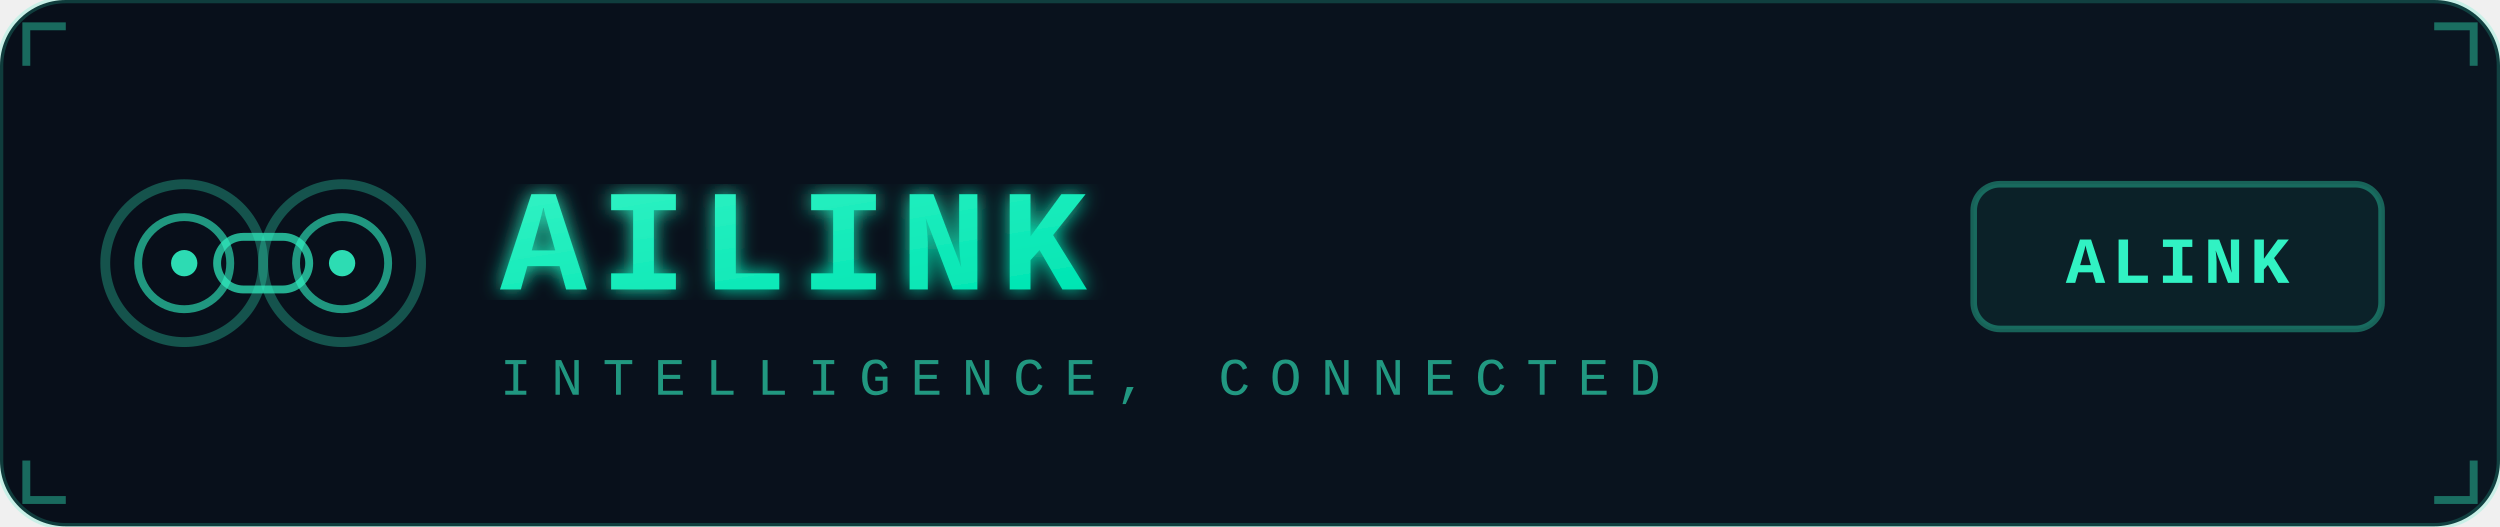
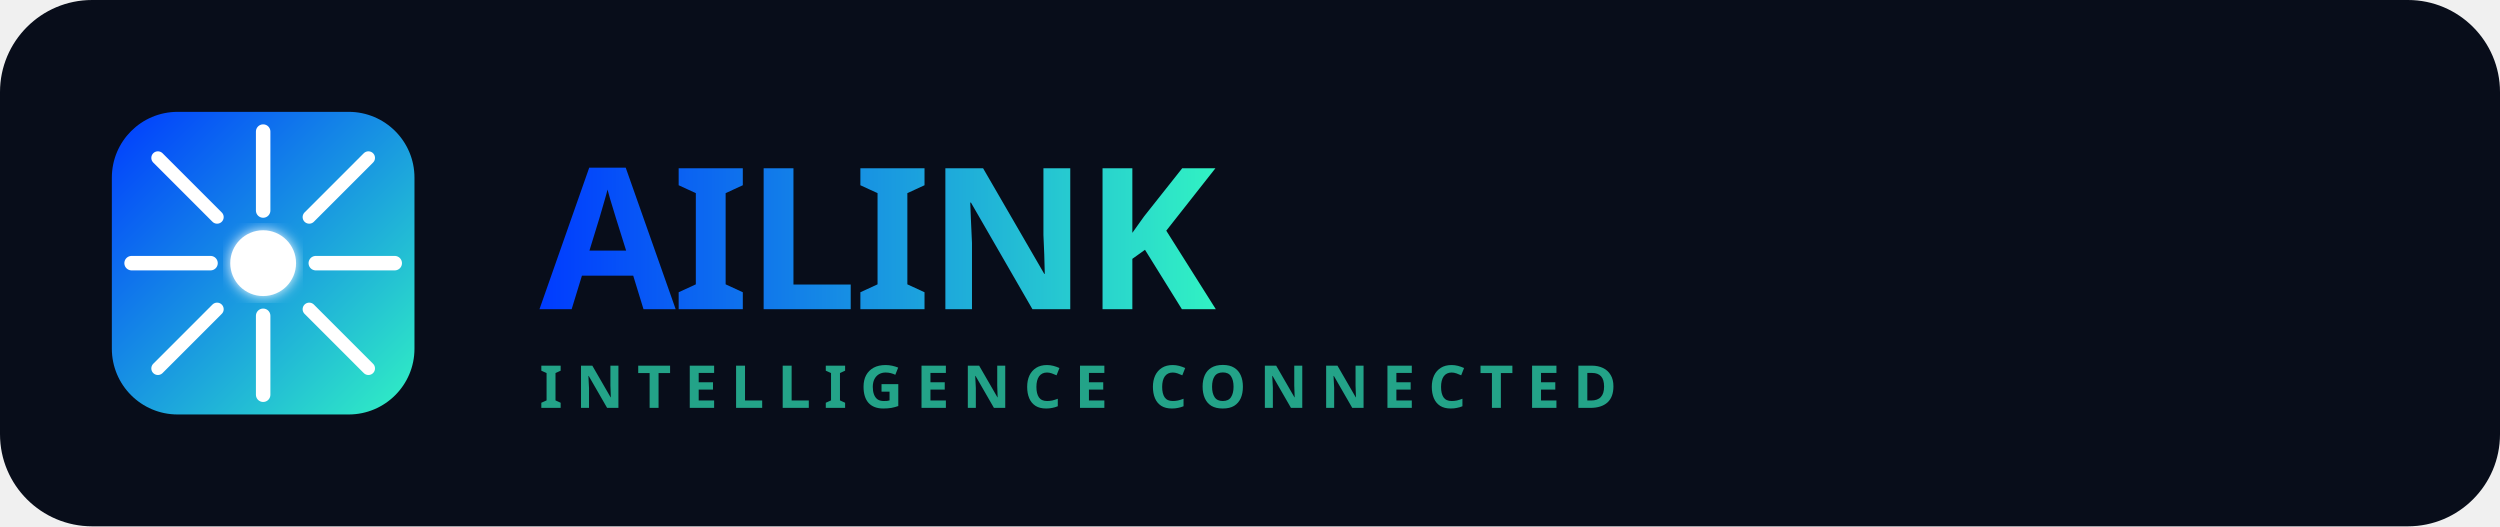
<svg xmlns="http://www.w3.org/2000/svg" viewBox="0 0 380 80" width="380" height="80">
  <defs>
-     <linearGradient id="bg" x1="0%" y1="0%" x2="100%" y2="0%">
-       <stop offset="0%" style="stop-color:#080f1a" />
-       <stop offset="100%" style="stop-color:#0a1520" />
+     <linearGradient id="navbg" x1="0%" y1="0%" x2="100%" y2="100%">
+       <stop offset="0%" style="stop-color:#003BFF" />
+       <stop offset="100%" style="stop-color:#31F2C3" />
    </linearGradient>
-     <linearGradient id="glow" x1="0%" y1="0%" x2="100%" y2="100%">
-       <stop offset="0%" style="stop-color:#31F2C3" />
-       <stop offset="100%" style="stop-color:#00e5b3" />
+     <linearGradient id="textgrad" x1="0%" y1="0%" x2="100%" y2="0%">
+       <stop offset="0%" style="stop-color:#003BFF" />
+       <stop offset="100%" style="stop-color:#31F2C3" />
    </linearGradient>
-     <filter id="f1">
-       <feGaussianBlur stdDeviation="1.5" result="blur" />
+     <filter id="glow">
+       <feGaussianBlur stdDeviation="1" result="blur" />
      <feMerge>
        <feMergeNode in="blur" />
        <feMergeNode in="SourceGraphic" />
      </feMerge>
    </filter>
  </defs>
-   <rect width="380" height="80" fill="url(#bg)" rx="10" />
-   <rect width="380" height="80" fill="none" stroke="#31F2C3" stroke-width="1" stroke-opacity="0.2" rx="10" />
-   <path d="M10 4 L4 4 L4 10" fill="none" stroke="#31F2C3" stroke-width="1.2" opacity="0.4" />
-   <path d="M370 4 L376 4 L376 10" fill="none" stroke="#31F2C3" stroke-width="1.2" opacity="0.4" />
-   <path d="M10 76 L4 76 L4 70" fill="none" stroke="#31F2C3" stroke-width="1.2" opacity="0.4" />
-   <path d="M370 76 L376 76 L376 70" fill="none" stroke="#31F2C3" stroke-width="1.2" opacity="0.4" />
-   <circle cx="28" cy="40" r="12" fill="none" stroke="#31F2C3" stroke-width="1.5" opacity="0.3" />
-   <circle cx="28" cy="40" r="7" fill="none" stroke="#31F2C3" stroke-width="1.2" opacity="0.6" />
-   <circle cx="52" cy="40" r="12" fill="none" stroke="#31F2C3" stroke-width="1.5" opacity="0.3" />
-   <circle cx="52" cy="40" r="7" fill="none" stroke="#31F2C3" stroke-width="1.2" opacity="0.6" />
-   <rect x="33" y="36" width="14" height="8" rx="4" fill="none" stroke="#31F2C3" stroke-width="1.2" opacity="0.7" />
-   <circle cx="28" cy="40" r="2" fill="#31F2C3" opacity="0.9" />
-   <circle cx="52" cy="40" r="2" fill="#31F2C3" opacity="0.9" />
-   <text x="76" y="44" font-family="'Courier New',monospace" font-size="22" font-weight="900" fill="url(#glow)" letter-spacing="2" filter="url(#f1)">AILINK</text>
-   <text x="76" y="60" font-family="'Courier New',monospace" font-size="8" fill="#31F2C3" letter-spacing="3" opacity="0.6">INTELLIGENCE, CONNECTED</text>
-   <rect x="300" y="28" width="62" height="22" rx="4" fill="rgba(49,242,195,0.06)" stroke="#31F2C3" stroke-width="1" stroke-opacity="0.35" />
-   <text x="331" y="43" font-family="'Courier New',monospace" font-size="10" font-weight="700" fill="#31F2C3" text-anchor="middle" letter-spacing="1">ALINK</text>
+   <rect width="380" height="80" fill="#080d1a" rx="14" />
+   <rect x="17" y="17" width="46" height="46" fill="url(#navbg)" rx="10" />
+   <circle cx="40" cy="40" r="5" fill="white" filter="url(#glow)" />
+   <line x1="40" y1="20" x2="40" y2="32" stroke="white" stroke-width="2.2" stroke-linecap="round" />
+   <line x1="40" y1="48" x2="40" y2="60" stroke="white" stroke-width="2.2" stroke-linecap="round" />
+   <line x1="20" y1="40" x2="32" y2="40" stroke="white" stroke-width="2.2" stroke-linecap="round" />
+   <line x1="48" y1="40" x2="60" y2="40" stroke="white" stroke-width="2.2" stroke-linecap="round" />
+   <line x1="24" y1="24" x2="33" y2="33" stroke="white" stroke-width="2" stroke-linecap="round" />
+   <line x1="47" y1="47" x2="56" y2="56" stroke="white" stroke-width="2" stroke-linecap="round" />
+   <line x1="56" y1="24" x2="47" y2="33" stroke="white" stroke-width="2" stroke-linecap="round" />
+   <line x1="33" y1="47" x2="24" y2="56" stroke="white" stroke-width="2" stroke-linecap="round" />
+   <text x="82" y="47" font-family="Manrope, system-ui, sans-serif" font-size="30" font-weight="800" fill="url(#textgrad)" letter-spacing="-0.5">AILINK</text>
+   <text x="82" y="62" font-family="system-ui, sans-serif" font-size="9" font-weight="600" fill="#31F2C3" letter-spacing="2" opacity="0.65">INTELLIGENCE CONNECTED</text>
</svg>
